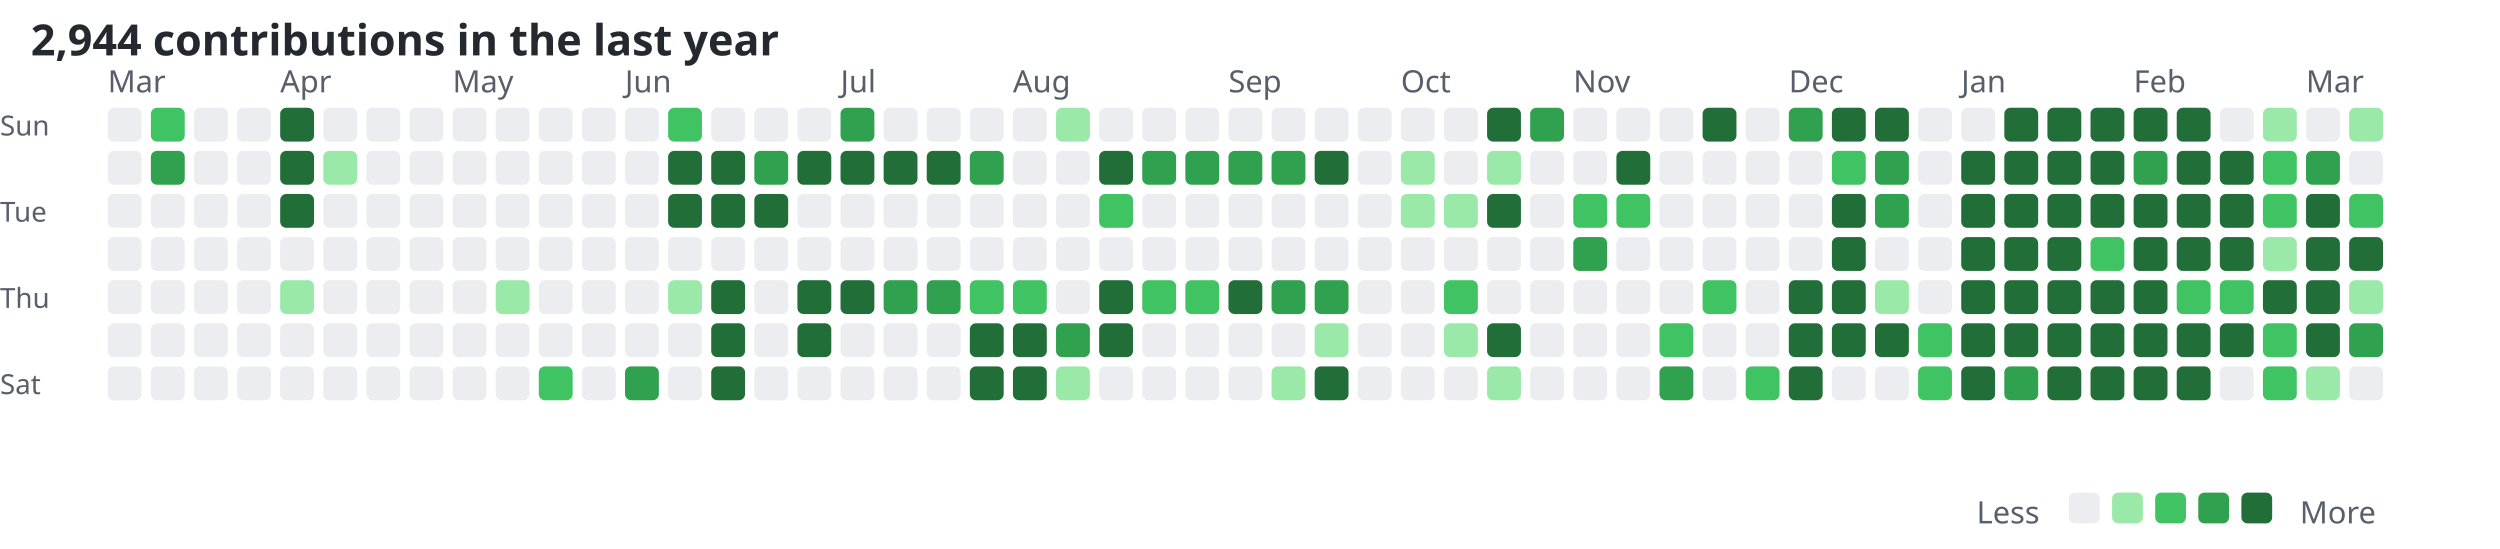
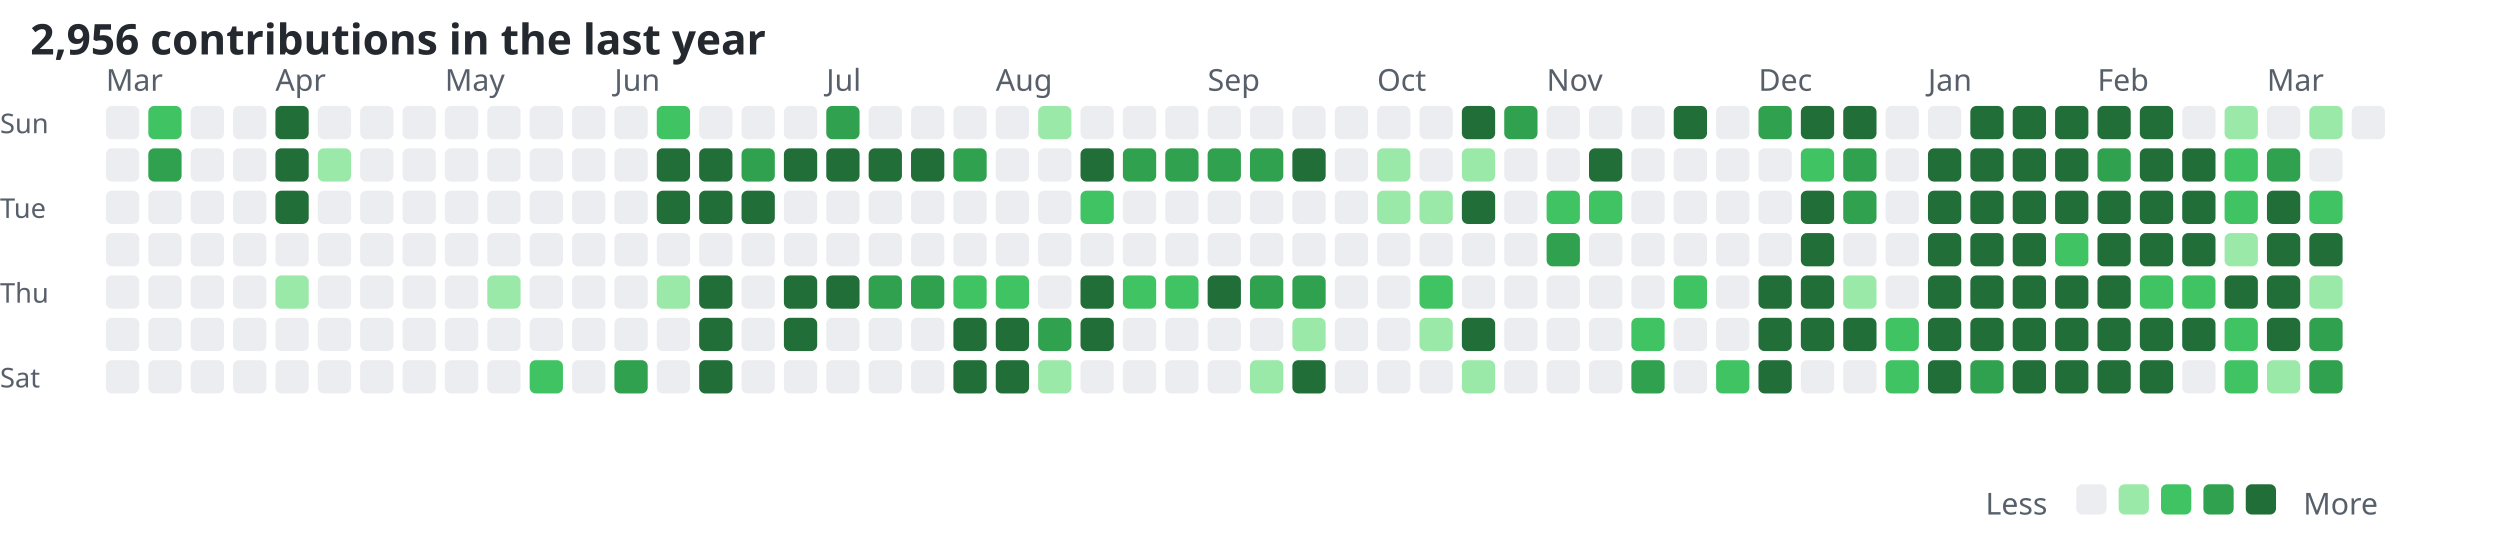
- <svg xmlns="http://www.w3.org/2000/svg" width="812" height="178" viewBox="0 0 812 178">
+ <svg xmlns="http://www.w3.org/2000/svg" width="826" height="178" viewBox="0 0 826 178">
  <style>
    .title { font: 600 14px 'Segoe UI', sans-serif; fill: #24292f; }
    .month { font: 400 10px 'Segoe UI', sans-serif; fill: #57606a; }
    .legend { font: 400 10px 'Segoe UI', sans-serif; fill: #57606a; }
    .day { font: 400 9px 'Segoe UI', sans-serif; fill: #57606a; }
  </style>
-   <text x="10" y="18" class="title">2,944 contributions in the last year</text>
+   <text x="10" y="18" class="title">2,956 contributions in the last year</text>
  <text x="35" y="30" class="month">Mar</text>
  <text x="91" y="30" class="month">Apr</text>
  <text x="147" y="30" class="month">May</text>
  <text x="203" y="30" class="month">Jun</text>
  <text x="273" y="30" class="month">Jul</text>
  <text x="329" y="30" class="month">Aug</text>
  <text x="399" y="30" class="month">Sep</text>
  <text x="455" y="30" class="month">Oct</text>
  <text x="511" y="30" class="month">Nov</text>
  <text x="581" y="30" class="month">Dec</text>
  <text x="637" y="30" class="month">Jan</text>
  <text x="693" y="30" class="month">Feb</text>
  <text x="749" y="30" class="month">Mar</text>
  <text x="0" y="44" class="day">Sun</text>
  <text x="0" y="72" class="day">Tue</text>
  <text x="0" y="100" class="day">Thu</text>
  <text x="0" y="128" class="day">Sat</text>
  <rect x="35" y="35" width="11" height="11" rx="2" ry="2" fill="#ebedf0" />
  <rect x="35" y="49" width="11" height="11" rx="2" ry="2" fill="#ebedf0" />
  <rect x="35" y="63" width="11" height="11" rx="2" ry="2" fill="#ebedf0" />
  <rect x="35" y="77" width="11" height="11" rx="2" ry="2" fill="#ebedf0" />
  <rect x="35" y="91" width="11" height="11" rx="2" ry="2" fill="#ebedf0" />
  <rect x="35" y="105" width="11" height="11" rx="2" ry="2" fill="#ebedf0" />
  <rect x="35" y="119" width="11" height="11" rx="2" ry="2" fill="#ebedf0" />
  <rect x="49" y="35" width="11" height="11" rx="2" ry="2" fill="#40c463" />
  <rect x="49" y="49" width="11" height="11" rx="2" ry="2" fill="#30a14e" />
  <rect x="49" y="63" width="11" height="11" rx="2" ry="2" fill="#ebedf0" />
  <rect x="49" y="77" width="11" height="11" rx="2" ry="2" fill="#ebedf0" />
  <rect x="49" y="91" width="11" height="11" rx="2" ry="2" fill="#ebedf0" />
  <rect x="49" y="105" width="11" height="11" rx="2" ry="2" fill="#ebedf0" />
  <rect x="49" y="119" width="11" height="11" rx="2" ry="2" fill="#ebedf0" />
  <rect x="63" y="35" width="11" height="11" rx="2" ry="2" fill="#ebedf0" />
  <rect x="63" y="49" width="11" height="11" rx="2" ry="2" fill="#ebedf0" />
  <rect x="63" y="63" width="11" height="11" rx="2" ry="2" fill="#ebedf0" />
  <rect x="63" y="77" width="11" height="11" rx="2" ry="2" fill="#ebedf0" />
  <rect x="63" y="91" width="11" height="11" rx="2" ry="2" fill="#ebedf0" />
  <rect x="63" y="105" width="11" height="11" rx="2" ry="2" fill="#ebedf0" />
  <rect x="63" y="119" width="11" height="11" rx="2" ry="2" fill="#ebedf0" />
  <rect x="77" y="35" width="11" height="11" rx="2" ry="2" fill="#ebedf0" />
  <rect x="77" y="49" width="11" height="11" rx="2" ry="2" fill="#ebedf0" />
  <rect x="77" y="63" width="11" height="11" rx="2" ry="2" fill="#ebedf0" />
  <rect x="77" y="77" width="11" height="11" rx="2" ry="2" fill="#ebedf0" />
  <rect x="77" y="91" width="11" height="11" rx="2" ry="2" fill="#ebedf0" />
  <rect x="77" y="105" width="11" height="11" rx="2" ry="2" fill="#ebedf0" />
  <rect x="77" y="119" width="11" height="11" rx="2" ry="2" fill="#ebedf0" />
  <rect x="91" y="35" width="11" height="11" rx="2" ry="2" fill="#216e39" />
  <rect x="91" y="49" width="11" height="11" rx="2" ry="2" fill="#216e39" />
  <rect x="91" y="63" width="11" height="11" rx="2" ry="2" fill="#216e39" />
  <rect x="91" y="77" width="11" height="11" rx="2" ry="2" fill="#ebedf0" />
  <rect x="91" y="91" width="11" height="11" rx="2" ry="2" fill="#9be9a8" />
  <rect x="91" y="105" width="11" height="11" rx="2" ry="2" fill="#ebedf0" />
  <rect x="91" y="119" width="11" height="11" rx="2" ry="2" fill="#ebedf0" />
  <rect x="105" y="35" width="11" height="11" rx="2" ry="2" fill="#ebedf0" />
  <rect x="105" y="49" width="11" height="11" rx="2" ry="2" fill="#9be9a8" />
  <rect x="105" y="63" width="11" height="11" rx="2" ry="2" fill="#ebedf0" />
  <rect x="105" y="77" width="11" height="11" rx="2" ry="2" fill="#ebedf0" />
  <rect x="105" y="91" width="11" height="11" rx="2" ry="2" fill="#ebedf0" />
  <rect x="105" y="105" width="11" height="11" rx="2" ry="2" fill="#ebedf0" />
  <rect x="105" y="119" width="11" height="11" rx="2" ry="2" fill="#ebedf0" />
  <rect x="119" y="35" width="11" height="11" rx="2" ry="2" fill="#ebedf0" />
  <rect x="119" y="49" width="11" height="11" rx="2" ry="2" fill="#ebedf0" />
  <rect x="119" y="63" width="11" height="11" rx="2" ry="2" fill="#ebedf0" />
  <rect x="119" y="77" width="11" height="11" rx="2" ry="2" fill="#ebedf0" />
  <rect x="119" y="91" width="11" height="11" rx="2" ry="2" fill="#ebedf0" />
  <rect x="119" y="105" width="11" height="11" rx="2" ry="2" fill="#ebedf0" />
  <rect x="119" y="119" width="11" height="11" rx="2" ry="2" fill="#ebedf0" />
  <rect x="133" y="35" width="11" height="11" rx="2" ry="2" fill="#ebedf0" />
  <rect x="133" y="49" width="11" height="11" rx="2" ry="2" fill="#ebedf0" />
  <rect x="133" y="63" width="11" height="11" rx="2" ry="2" fill="#ebedf0" />
  <rect x="133" y="77" width="11" height="11" rx="2" ry="2" fill="#ebedf0" />
  <rect x="133" y="91" width="11" height="11" rx="2" ry="2" fill="#ebedf0" />
  <rect x="133" y="105" width="11" height="11" rx="2" ry="2" fill="#ebedf0" />
  <rect x="133" y="119" width="11" height="11" rx="2" ry="2" fill="#ebedf0" />
  <rect x="147" y="35" width="11" height="11" rx="2" ry="2" fill="#ebedf0" />
  <rect x="147" y="49" width="11" height="11" rx="2" ry="2" fill="#ebedf0" />
  <rect x="147" y="63" width="11" height="11" rx="2" ry="2" fill="#ebedf0" />
  <rect x="147" y="77" width="11" height="11" rx="2" ry="2" fill="#ebedf0" />
  <rect x="147" y="91" width="11" height="11" rx="2" ry="2" fill="#ebedf0" />
  <rect x="147" y="105" width="11" height="11" rx="2" ry="2" fill="#ebedf0" />
  <rect x="147" y="119" width="11" height="11" rx="2" ry="2" fill="#ebedf0" />
  <rect x="161" y="35" width="11" height="11" rx="2" ry="2" fill="#ebedf0" />
  <rect x="161" y="49" width="11" height="11" rx="2" ry="2" fill="#ebedf0" />
  <rect x="161" y="63" width="11" height="11" rx="2" ry="2" fill="#ebedf0" />
  <rect x="161" y="77" width="11" height="11" rx="2" ry="2" fill="#ebedf0" />
  <rect x="161" y="91" width="11" height="11" rx="2" ry="2" fill="#9be9a8" />
  <rect x="161" y="105" width="11" height="11" rx="2" ry="2" fill="#ebedf0" />
  <rect x="161" y="119" width="11" height="11" rx="2" ry="2" fill="#ebedf0" />
  <rect x="175" y="35" width="11" height="11" rx="2" ry="2" fill="#ebedf0" />
  <rect x="175" y="49" width="11" height="11" rx="2" ry="2" fill="#ebedf0" />
  <rect x="175" y="63" width="11" height="11" rx="2" ry="2" fill="#ebedf0" />
  <rect x="175" y="77" width="11" height="11" rx="2" ry="2" fill="#ebedf0" />
  <rect x="175" y="91" width="11" height="11" rx="2" ry="2" fill="#ebedf0" />
  <rect x="175" y="105" width="11" height="11" rx="2" ry="2" fill="#ebedf0" />
  <rect x="175" y="119" width="11" height="11" rx="2" ry="2" fill="#40c463" />
  <rect x="189" y="35" width="11" height="11" rx="2" ry="2" fill="#ebedf0" />
  <rect x="189" y="49" width="11" height="11" rx="2" ry="2" fill="#ebedf0" />
  <rect x="189" y="63" width="11" height="11" rx="2" ry="2" fill="#ebedf0" />
  <rect x="189" y="77" width="11" height="11" rx="2" ry="2" fill="#ebedf0" />
  <rect x="189" y="91" width="11" height="11" rx="2" ry="2" fill="#ebedf0" />
  <rect x="189" y="105" width="11" height="11" rx="2" ry="2" fill="#ebedf0" />
  <rect x="189" y="119" width="11" height="11" rx="2" ry="2" fill="#ebedf0" />
  <rect x="203" y="35" width="11" height="11" rx="2" ry="2" fill="#ebedf0" />
  <rect x="203" y="49" width="11" height="11" rx="2" ry="2" fill="#ebedf0" />
  <rect x="203" y="63" width="11" height="11" rx="2" ry="2" fill="#ebedf0" />
  <rect x="203" y="77" width="11" height="11" rx="2" ry="2" fill="#ebedf0" />
  <rect x="203" y="91" width="11" height="11" rx="2" ry="2" fill="#ebedf0" />
  <rect x="203" y="105" width="11" height="11" rx="2" ry="2" fill="#ebedf0" />
  <rect x="203" y="119" width="11" height="11" rx="2" ry="2" fill="#30a14e" />
  <rect x="217" y="35" width="11" height="11" rx="2" ry="2" fill="#40c463" />
  <rect x="217" y="49" width="11" height="11" rx="2" ry="2" fill="#216e39" />
  <rect x="217" y="63" width="11" height="11" rx="2" ry="2" fill="#216e39" />
  <rect x="217" y="77" width="11" height="11" rx="2" ry="2" fill="#ebedf0" />
  <rect x="217" y="91" width="11" height="11" rx="2" ry="2" fill="#9be9a8" />
  <rect x="217" y="105" width="11" height="11" rx="2" ry="2" fill="#ebedf0" />
  <rect x="217" y="119" width="11" height="11" rx="2" ry="2" fill="#ebedf0" />
  <rect x="231" y="35" width="11" height="11" rx="2" ry="2" fill="#ebedf0" />
  <rect x="231" y="49" width="11" height="11" rx="2" ry="2" fill="#216e39" />
  <rect x="231" y="63" width="11" height="11" rx="2" ry="2" fill="#216e39" />
  <rect x="231" y="77" width="11" height="11" rx="2" ry="2" fill="#ebedf0" />
  <rect x="231" y="91" width="11" height="11" rx="2" ry="2" fill="#216e39" />
  <rect x="231" y="105" width="11" height="11" rx="2" ry="2" fill="#216e39" />
  <rect x="231" y="119" width="11" height="11" rx="2" ry="2" fill="#216e39" />
  <rect x="245" y="35" width="11" height="11" rx="2" ry="2" fill="#ebedf0" />
  <rect x="245" y="49" width="11" height="11" rx="2" ry="2" fill="#30a14e" />
  <rect x="245" y="63" width="11" height="11" rx="2" ry="2" fill="#216e39" />
  <rect x="245" y="77" width="11" height="11" rx="2" ry="2" fill="#ebedf0" />
  <rect x="245" y="91" width="11" height="11" rx="2" ry="2" fill="#ebedf0" />
  <rect x="245" y="105" width="11" height="11" rx="2" ry="2" fill="#ebedf0" />
  <rect x="245" y="119" width="11" height="11" rx="2" ry="2" fill="#ebedf0" />
  <rect x="259" y="35" width="11" height="11" rx="2" ry="2" fill="#ebedf0" />
  <rect x="259" y="49" width="11" height="11" rx="2" ry="2" fill="#216e39" />
  <rect x="259" y="63" width="11" height="11" rx="2" ry="2" fill="#ebedf0" />
  <rect x="259" y="77" width="11" height="11" rx="2" ry="2" fill="#ebedf0" />
  <rect x="259" y="91" width="11" height="11" rx="2" ry="2" fill="#216e39" />
  <rect x="259" y="105" width="11" height="11" rx="2" ry="2" fill="#216e39" />
  <rect x="259" y="119" width="11" height="11" rx="2" ry="2" fill="#ebedf0" />
  <rect x="273" y="35" width="11" height="11" rx="2" ry="2" fill="#30a14e" />
  <rect x="273" y="49" width="11" height="11" rx="2" ry="2" fill="#216e39" />
  <rect x="273" y="63" width="11" height="11" rx="2" ry="2" fill="#ebedf0" />
  <rect x="273" y="77" width="11" height="11" rx="2" ry="2" fill="#ebedf0" />
  <rect x="273" y="91" width="11" height="11" rx="2" ry="2" fill="#216e39" />
  <rect x="273" y="105" width="11" height="11" rx="2" ry="2" fill="#ebedf0" />
  <rect x="273" y="119" width="11" height="11" rx="2" ry="2" fill="#ebedf0" />
  <rect x="287" y="35" width="11" height="11" rx="2" ry="2" fill="#ebedf0" />
  <rect x="287" y="49" width="11" height="11" rx="2" ry="2" fill="#216e39" />
  <rect x="287" y="63" width="11" height="11" rx="2" ry="2" fill="#ebedf0" />
  <rect x="287" y="77" width="11" height="11" rx="2" ry="2" fill="#ebedf0" />
  <rect x="287" y="91" width="11" height="11" rx="2" ry="2" fill="#30a14e" />
  <rect x="287" y="105" width="11" height="11" rx="2" ry="2" fill="#ebedf0" />
  <rect x="287" y="119" width="11" height="11" rx="2" ry="2" fill="#ebedf0" />
  <rect x="301" y="35" width="11" height="11" rx="2" ry="2" fill="#ebedf0" />
  <rect x="301" y="49" width="11" height="11" rx="2" ry="2" fill="#216e39" />
  <rect x="301" y="63" width="11" height="11" rx="2" ry="2" fill="#ebedf0" />
  <rect x="301" y="77" width="11" height="11" rx="2" ry="2" fill="#ebedf0" />
  <rect x="301" y="91" width="11" height="11" rx="2" ry="2" fill="#30a14e" />
  <rect x="301" y="105" width="11" height="11" rx="2" ry="2" fill="#ebedf0" />
  <rect x="301" y="119" width="11" height="11" rx="2" ry="2" fill="#ebedf0" />
  <rect x="315" y="35" width="11" height="11" rx="2" ry="2" fill="#ebedf0" />
  <rect x="315" y="49" width="11" height="11" rx="2" ry="2" fill="#30a14e" />
  <rect x="315" y="63" width="11" height="11" rx="2" ry="2" fill="#ebedf0" />
  <rect x="315" y="77" width="11" height="11" rx="2" ry="2" fill="#ebedf0" />
  <rect x="315" y="91" width="11" height="11" rx="2" ry="2" fill="#40c463" />
  <rect x="315" y="105" width="11" height="11" rx="2" ry="2" fill="#216e39" />
  <rect x="315" y="119" width="11" height="11" rx="2" ry="2" fill="#216e39" />
  <rect x="329" y="35" width="11" height="11" rx="2" ry="2" fill="#ebedf0" />
  <rect x="329" y="49" width="11" height="11" rx="2" ry="2" fill="#ebedf0" />
  <rect x="329" y="63" width="11" height="11" rx="2" ry="2" fill="#ebedf0" />
  <rect x="329" y="77" width="11" height="11" rx="2" ry="2" fill="#ebedf0" />
  <rect x="329" y="91" width="11" height="11" rx="2" ry="2" fill="#40c463" />
  <rect x="329" y="105" width="11" height="11" rx="2" ry="2" fill="#216e39" />
  <rect x="329" y="119" width="11" height="11" rx="2" ry="2" fill="#216e39" />
  <rect x="343" y="35" width="11" height="11" rx="2" ry="2" fill="#9be9a8" />
  <rect x="343" y="49" width="11" height="11" rx="2" ry="2" fill="#ebedf0" />
  <rect x="343" y="63" width="11" height="11" rx="2" ry="2" fill="#ebedf0" />
  <rect x="343" y="77" width="11" height="11" rx="2" ry="2" fill="#ebedf0" />
  <rect x="343" y="91" width="11" height="11" rx="2" ry="2" fill="#ebedf0" />
  <rect x="343" y="105" width="11" height="11" rx="2" ry="2" fill="#30a14e" />
  <rect x="343" y="119" width="11" height="11" rx="2" ry="2" fill="#9be9a8" />
  <rect x="357" y="35" width="11" height="11" rx="2" ry="2" fill="#ebedf0" />
  <rect x="357" y="49" width="11" height="11" rx="2" ry="2" fill="#216e39" />
  <rect x="357" y="63" width="11" height="11" rx="2" ry="2" fill="#40c463" />
  <rect x="357" y="77" width="11" height="11" rx="2" ry="2" fill="#ebedf0" />
  <rect x="357" y="91" width="11" height="11" rx="2" ry="2" fill="#216e39" />
  <rect x="357" y="105" width="11" height="11" rx="2" ry="2" fill="#216e39" />
  <rect x="357" y="119" width="11" height="11" rx="2" ry="2" fill="#ebedf0" />
  <rect x="371" y="35" width="11" height="11" rx="2" ry="2" fill="#ebedf0" />
  <rect x="371" y="49" width="11" height="11" rx="2" ry="2" fill="#30a14e" />
  <rect x="371" y="63" width="11" height="11" rx="2" ry="2" fill="#ebedf0" />
  <rect x="371" y="77" width="11" height="11" rx="2" ry="2" fill="#ebedf0" />
  <rect x="371" y="91" width="11" height="11" rx="2" ry="2" fill="#40c463" />
  <rect x="371" y="105" width="11" height="11" rx="2" ry="2" fill="#ebedf0" />
  <rect x="371" y="119" width="11" height="11" rx="2" ry="2" fill="#ebedf0" />
  <rect x="385" y="35" width="11" height="11" rx="2" ry="2" fill="#ebedf0" />
  <rect x="385" y="49" width="11" height="11" rx="2" ry="2" fill="#30a14e" />
  <rect x="385" y="63" width="11" height="11" rx="2" ry="2" fill="#ebedf0" />
  <rect x="385" y="77" width="11" height="11" rx="2" ry="2" fill="#ebedf0" />
  <rect x="385" y="91" width="11" height="11" rx="2" ry="2" fill="#40c463" />
  <rect x="385" y="105" width="11" height="11" rx="2" ry="2" fill="#ebedf0" />
  <rect x="385" y="119" width="11" height="11" rx="2" ry="2" fill="#ebedf0" />
  <rect x="399" y="35" width="11" height="11" rx="2" ry="2" fill="#ebedf0" />
  <rect x="399" y="49" width="11" height="11" rx="2" ry="2" fill="#30a14e" />
  <rect x="399" y="63" width="11" height="11" rx="2" ry="2" fill="#ebedf0" />
  <rect x="399" y="77" width="11" height="11" rx="2" ry="2" fill="#ebedf0" />
  <rect x="399" y="91" width="11" height="11" rx="2" ry="2" fill="#216e39" />
  <rect x="399" y="105" width="11" height="11" rx="2" ry="2" fill="#ebedf0" />
  <rect x="399" y="119" width="11" height="11" rx="2" ry="2" fill="#ebedf0" />
  <rect x="413" y="35" width="11" height="11" rx="2" ry="2" fill="#ebedf0" />
  <rect x="413" y="49" width="11" height="11" rx="2" ry="2" fill="#30a14e" />
  <rect x="413" y="63" width="11" height="11" rx="2" ry="2" fill="#ebedf0" />
  <rect x="413" y="77" width="11" height="11" rx="2" ry="2" fill="#ebedf0" />
  <rect x="413" y="91" width="11" height="11" rx="2" ry="2" fill="#30a14e" />
  <rect x="413" y="105" width="11" height="11" rx="2" ry="2" fill="#ebedf0" />
  <rect x="413" y="119" width="11" height="11" rx="2" ry="2" fill="#9be9a8" />
  <rect x="427" y="35" width="11" height="11" rx="2" ry="2" fill="#ebedf0" />
  <rect x="427" y="49" width="11" height="11" rx="2" ry="2" fill="#216e39" />
  <rect x="427" y="63" width="11" height="11" rx="2" ry="2" fill="#ebedf0" />
  <rect x="427" y="77" width="11" height="11" rx="2" ry="2" fill="#ebedf0" />
  <rect x="427" y="91" width="11" height="11" rx="2" ry="2" fill="#30a14e" />
  <rect x="427" y="105" width="11" height="11" rx="2" ry="2" fill="#9be9a8" />
  <rect x="427" y="119" width="11" height="11" rx="2" ry="2" fill="#216e39" />
  <rect x="441" y="35" width="11" height="11" rx="2" ry="2" fill="#ebedf0" />
  <rect x="441" y="49" width="11" height="11" rx="2" ry="2" fill="#ebedf0" />
  <rect x="441" y="63" width="11" height="11" rx="2" ry="2" fill="#ebedf0" />
  <rect x="441" y="77" width="11" height="11" rx="2" ry="2" fill="#ebedf0" />
  <rect x="441" y="91" width="11" height="11" rx="2" ry="2" fill="#ebedf0" />
  <rect x="441" y="105" width="11" height="11" rx="2" ry="2" fill="#ebedf0" />
  <rect x="441" y="119" width="11" height="11" rx="2" ry="2" fill="#ebedf0" />
  <rect x="455" y="35" width="11" height="11" rx="2" ry="2" fill="#ebedf0" />
  <rect x="455" y="49" width="11" height="11" rx="2" ry="2" fill="#9be9a8" />
  <rect x="455" y="63" width="11" height="11" rx="2" ry="2" fill="#9be9a8" />
  <rect x="455" y="77" width="11" height="11" rx="2" ry="2" fill="#ebedf0" />
  <rect x="455" y="91" width="11" height="11" rx="2" ry="2" fill="#ebedf0" />
  <rect x="455" y="105" width="11" height="11" rx="2" ry="2" fill="#ebedf0" />
  <rect x="455" y="119" width="11" height="11" rx="2" ry="2" fill="#ebedf0" />
  <rect x="469" y="35" width="11" height="11" rx="2" ry="2" fill="#ebedf0" />
  <rect x="469" y="49" width="11" height="11" rx="2" ry="2" fill="#ebedf0" />
  <rect x="469" y="63" width="11" height="11" rx="2" ry="2" fill="#9be9a8" />
  <rect x="469" y="77" width="11" height="11" rx="2" ry="2" fill="#ebedf0" />
  <rect x="469" y="91" width="11" height="11" rx="2" ry="2" fill="#40c463" />
  <rect x="469" y="105" width="11" height="11" rx="2" ry="2" fill="#9be9a8" />
  <rect x="469" y="119" width="11" height="11" rx="2" ry="2" fill="#ebedf0" />
  <rect x="483" y="35" width="11" height="11" rx="2" ry="2" fill="#216e39" />
  <rect x="483" y="49" width="11" height="11" rx="2" ry="2" fill="#9be9a8" />
  <rect x="483" y="63" width="11" height="11" rx="2" ry="2" fill="#216e39" />
  <rect x="483" y="77" width="11" height="11" rx="2" ry="2" fill="#ebedf0" />
  <rect x="483" y="91" width="11" height="11" rx="2" ry="2" fill="#ebedf0" />
  <rect x="483" y="105" width="11" height="11" rx="2" ry="2" fill="#216e39" />
  <rect x="483" y="119" width="11" height="11" rx="2" ry="2" fill="#9be9a8" />
  <rect x="497" y="35" width="11" height="11" rx="2" ry="2" fill="#30a14e" />
  <rect x="497" y="49" width="11" height="11" rx="2" ry="2" fill="#ebedf0" />
  <rect x="497" y="63" width="11" height="11" rx="2" ry="2" fill="#ebedf0" />
  <rect x="497" y="77" width="11" height="11" rx="2" ry="2" fill="#ebedf0" />
  <rect x="497" y="91" width="11" height="11" rx="2" ry="2" fill="#ebedf0" />
  <rect x="497" y="105" width="11" height="11" rx="2" ry="2" fill="#ebedf0" />
  <rect x="497" y="119" width="11" height="11" rx="2" ry="2" fill="#ebedf0" />
  <rect x="511" y="35" width="11" height="11" rx="2" ry="2" fill="#ebedf0" />
  <rect x="511" y="49" width="11" height="11" rx="2" ry="2" fill="#ebedf0" />
  <rect x="511" y="63" width="11" height="11" rx="2" ry="2" fill="#40c463" />
  <rect x="511" y="77" width="11" height="11" rx="2" ry="2" fill="#30a14e" />
  <rect x="511" y="91" width="11" height="11" rx="2" ry="2" fill="#ebedf0" />
  <rect x="511" y="105" width="11" height="11" rx="2" ry="2" fill="#ebedf0" />
  <rect x="511" y="119" width="11" height="11" rx="2" ry="2" fill="#ebedf0" />
  <rect x="525" y="35" width="11" height="11" rx="2" ry="2" fill="#ebedf0" />
  <rect x="525" y="49" width="11" height="11" rx="2" ry="2" fill="#216e39" />
  <rect x="525" y="63" width="11" height="11" rx="2" ry="2" fill="#40c463" />
  <rect x="525" y="77" width="11" height="11" rx="2" ry="2" fill="#ebedf0" />
  <rect x="525" y="91" width="11" height="11" rx="2" ry="2" fill="#ebedf0" />
  <rect x="525" y="105" width="11" height="11" rx="2" ry="2" fill="#ebedf0" />
  <rect x="525" y="119" width="11" height="11" rx="2" ry="2" fill="#ebedf0" />
  <rect x="539" y="35" width="11" height="11" rx="2" ry="2" fill="#ebedf0" />
  <rect x="539" y="49" width="11" height="11" rx="2" ry="2" fill="#ebedf0" />
  <rect x="539" y="63" width="11" height="11" rx="2" ry="2" fill="#ebedf0" />
  <rect x="539" y="77" width="11" height="11" rx="2" ry="2" fill="#ebedf0" />
  <rect x="539" y="91" width="11" height="11" rx="2" ry="2" fill="#ebedf0" />
  <rect x="539" y="105" width="11" height="11" rx="2" ry="2" fill="#40c463" />
  <rect x="539" y="119" width="11" height="11" rx="2" ry="2" fill="#30a14e" />
  <rect x="553" y="35" width="11" height="11" rx="2" ry="2" fill="#216e39" />
  <rect x="553" y="49" width="11" height="11" rx="2" ry="2" fill="#ebedf0" />
  <rect x="553" y="63" width="11" height="11" rx="2" ry="2" fill="#ebedf0" />
  <rect x="553" y="77" width="11" height="11" rx="2" ry="2" fill="#ebedf0" />
  <rect x="553" y="91" width="11" height="11" rx="2" ry="2" fill="#40c463" />
  <rect x="553" y="105" width="11" height="11" rx="2" ry="2" fill="#ebedf0" />
  <rect x="553" y="119" width="11" height="11" rx="2" ry="2" fill="#ebedf0" />
  <rect x="567" y="35" width="11" height="11" rx="2" ry="2" fill="#ebedf0" />
  <rect x="567" y="49" width="11" height="11" rx="2" ry="2" fill="#ebedf0" />
  <rect x="567" y="63" width="11" height="11" rx="2" ry="2" fill="#ebedf0" />
  <rect x="567" y="77" width="11" height="11" rx="2" ry="2" fill="#ebedf0" />
  <rect x="567" y="91" width="11" height="11" rx="2" ry="2" fill="#ebedf0" />
  <rect x="567" y="105" width="11" height="11" rx="2" ry="2" fill="#ebedf0" />
  <rect x="567" y="119" width="11" height="11" rx="2" ry="2" fill="#40c463" />
  <rect x="581" y="35" width="11" height="11" rx="2" ry="2" fill="#30a14e" />
  <rect x="581" y="49" width="11" height="11" rx="2" ry="2" fill="#ebedf0" />
  <rect x="581" y="63" width="11" height="11" rx="2" ry="2" fill="#ebedf0" />
  <rect x="581" y="77" width="11" height="11" rx="2" ry="2" fill="#ebedf0" />
  <rect x="581" y="91" width="11" height="11" rx="2" ry="2" fill="#216e39" />
  <rect x="581" y="105" width="11" height="11" rx="2" ry="2" fill="#216e39" />
  <rect x="581" y="119" width="11" height="11" rx="2" ry="2" fill="#216e39" />
  <rect x="595" y="35" width="11" height="11" rx="2" ry="2" fill="#216e39" />
  <rect x="595" y="49" width="11" height="11" rx="2" ry="2" fill="#40c463" />
  <rect x="595" y="63" width="11" height="11" rx="2" ry="2" fill="#216e39" />
  <rect x="595" y="77" width="11" height="11" rx="2" ry="2" fill="#216e39" />
  <rect x="595" y="91" width="11" height="11" rx="2" ry="2" fill="#216e39" />
  <rect x="595" y="105" width="11" height="11" rx="2" ry="2" fill="#216e39" />
  <rect x="595" y="119" width="11" height="11" rx="2" ry="2" fill="#ebedf0" />
  <rect x="609" y="35" width="11" height="11" rx="2" ry="2" fill="#216e39" />
  <rect x="609" y="49" width="11" height="11" rx="2" ry="2" fill="#30a14e" />
  <rect x="609" y="63" width="11" height="11" rx="2" ry="2" fill="#30a14e" />
  <rect x="609" y="77" width="11" height="11" rx="2" ry="2" fill="#ebedf0" />
  <rect x="609" y="91" width="11" height="11" rx="2" ry="2" fill="#9be9a8" />
  <rect x="609" y="105" width="11" height="11" rx="2" ry="2" fill="#216e39" />
  <rect x="609" y="119" width="11" height="11" rx="2" ry="2" fill="#ebedf0" />
  <rect x="623" y="35" width="11" height="11" rx="2" ry="2" fill="#ebedf0" />
  <rect x="623" y="49" width="11" height="11" rx="2" ry="2" fill="#ebedf0" />
  <rect x="623" y="63" width="11" height="11" rx="2" ry="2" fill="#ebedf0" />
  <rect x="623" y="77" width="11" height="11" rx="2" ry="2" fill="#ebedf0" />
  <rect x="623" y="91" width="11" height="11" rx="2" ry="2" fill="#ebedf0" />
  <rect x="623" y="105" width="11" height="11" rx="2" ry="2" fill="#40c463" />
  <rect x="623" y="119" width="11" height="11" rx="2" ry="2" fill="#40c463" />
  <rect x="637" y="35" width="11" height="11" rx="2" ry="2" fill="#ebedf0" />
  <rect x="637" y="49" width="11" height="11" rx="2" ry="2" fill="#216e39" />
  <rect x="637" y="63" width="11" height="11" rx="2" ry="2" fill="#216e39" />
  <rect x="637" y="77" width="11" height="11" rx="2" ry="2" fill="#216e39" />
  <rect x="637" y="91" width="11" height="11" rx="2" ry="2" fill="#216e39" />
  <rect x="637" y="105" width="11" height="11" rx="2" ry="2" fill="#216e39" />
  <rect x="637" y="119" width="11" height="11" rx="2" ry="2" fill="#216e39" />
  <rect x="651" y="35" width="11" height="11" rx="2" ry="2" fill="#216e39" />
  <rect x="651" y="49" width="11" height="11" rx="2" ry="2" fill="#216e39" />
  <rect x="651" y="63" width="11" height="11" rx="2" ry="2" fill="#216e39" />
  <rect x="651" y="77" width="11" height="11" rx="2" ry="2" fill="#216e39" />
  <rect x="651" y="91" width="11" height="11" rx="2" ry="2" fill="#216e39" />
  <rect x="651" y="105" width="11" height="11" rx="2" ry="2" fill="#216e39" />
  <rect x="651" y="119" width="11" height="11" rx="2" ry="2" fill="#30a14e" />
  <rect x="665" y="35" width="11" height="11" rx="2" ry="2" fill="#216e39" />
  <rect x="665" y="49" width="11" height="11" rx="2" ry="2" fill="#216e39" />
  <rect x="665" y="63" width="11" height="11" rx="2" ry="2" fill="#216e39" />
  <rect x="665" y="77" width="11" height="11" rx="2" ry="2" fill="#216e39" />
  <rect x="665" y="91" width="11" height="11" rx="2" ry="2" fill="#216e39" />
  <rect x="665" y="105" width="11" height="11" rx="2" ry="2" fill="#216e39" />
  <rect x="665" y="119" width="11" height="11" rx="2" ry="2" fill="#216e39" />
  <rect x="679" y="35" width="11" height="11" rx="2" ry="2" fill="#216e39" />
  <rect x="679" y="49" width="11" height="11" rx="2" ry="2" fill="#216e39" />
  <rect x="679" y="63" width="11" height="11" rx="2" ry="2" fill="#216e39" />
  <rect x="679" y="77" width="11" height="11" rx="2" ry="2" fill="#40c463" />
  <rect x="679" y="91" width="11" height="11" rx="2" ry="2" fill="#216e39" />
  <rect x="679" y="105" width="11" height="11" rx="2" ry="2" fill="#216e39" />
  <rect x="679" y="119" width="11" height="11" rx="2" ry="2" fill="#216e39" />
  <rect x="693" y="35" width="11" height="11" rx="2" ry="2" fill="#216e39" />
  <rect x="693" y="49" width="11" height="11" rx="2" ry="2" fill="#30a14e" />
  <rect x="693" y="63" width="11" height="11" rx="2" ry="2" fill="#216e39" />
  <rect x="693" y="77" width="11" height="11" rx="2" ry="2" fill="#216e39" />
  <rect x="693" y="91" width="11" height="11" rx="2" ry="2" fill="#216e39" />
  <rect x="693" y="105" width="11" height="11" rx="2" ry="2" fill="#216e39" />
  <rect x="693" y="119" width="11" height="11" rx="2" ry="2" fill="#216e39" />
  <rect x="707" y="35" width="11" height="11" rx="2" ry="2" fill="#216e39" />
  <rect x="707" y="49" width="11" height="11" rx="2" ry="2" fill="#216e39" />
  <rect x="707" y="63" width="11" height="11" rx="2" ry="2" fill="#216e39" />
  <rect x="707" y="77" width="11" height="11" rx="2" ry="2" fill="#216e39" />
  <rect x="707" y="91" width="11" height="11" rx="2" ry="2" fill="#40c463" />
  <rect x="707" y="105" width="11" height="11" rx="2" ry="2" fill="#216e39" />
  <rect x="707" y="119" width="11" height="11" rx="2" ry="2" fill="#216e39" />
  <rect x="721" y="35" width="11" height="11" rx="2" ry="2" fill="#ebedf0" />
  <rect x="721" y="49" width="11" height="11" rx="2" ry="2" fill="#216e39" />
  <rect x="721" y="63" width="11" height="11" rx="2" ry="2" fill="#216e39" />
  <rect x="721" y="77" width="11" height="11" rx="2" ry="2" fill="#216e39" />
  <rect x="721" y="91" width="11" height="11" rx="2" ry="2" fill="#40c463" />
  <rect x="721" y="105" width="11" height="11" rx="2" ry="2" fill="#216e39" />
  <rect x="721" y="119" width="11" height="11" rx="2" ry="2" fill="#ebedf0" />
  <rect x="735" y="35" width="11" height="11" rx="2" ry="2" fill="#9be9a8" />
  <rect x="735" y="49" width="11" height="11" rx="2" ry="2" fill="#40c463" />
  <rect x="735" y="63" width="11" height="11" rx="2" ry="2" fill="#40c463" />
  <rect x="735" y="77" width="11" height="11" rx="2" ry="2" fill="#9be9a8" />
  <rect x="735" y="91" width="11" height="11" rx="2" ry="2" fill="#216e39" />
  <rect x="735" y="105" width="11" height="11" rx="2" ry="2" fill="#40c463" />
  <rect x="735" y="119" width="11" height="11" rx="2" ry="2" fill="#40c463" />
  <rect x="749" y="35" width="11" height="11" rx="2" ry="2" fill="#ebedf0" />
  <rect x="749" y="49" width="11" height="11" rx="2" ry="2" fill="#30a14e" />
  <rect x="749" y="63" width="11" height="11" rx="2" ry="2" fill="#216e39" />
  <rect x="749" y="77" width="11" height="11" rx="2" ry="2" fill="#216e39" />
  <rect x="749" y="91" width="11" height="11" rx="2" ry="2" fill="#216e39" />
  <rect x="749" y="105" width="11" height="11" rx="2" ry="2" fill="#216e39" />
  <rect x="749" y="119" width="11" height="11" rx="2" ry="2" fill="#9be9a8" />
  <rect x="763" y="35" width="11" height="11" rx="2" ry="2" fill="#9be9a8" />
  <rect x="763" y="49" width="11" height="11" rx="2" ry="2" fill="#ebedf0" />
  <rect x="763" y="63" width="11" height="11" rx="2" ry="2" fill="#40c463" />
  <rect x="763" y="77" width="11" height="11" rx="2" ry="2" fill="#216e39" />
  <rect x="763" y="91" width="11" height="11" rx="2" ry="2" fill="#9be9a8" />
  <rect x="763" y="105" width="11" height="11" rx="2" ry="2" fill="#30a14e" />
-   <rect x="763" y="119" width="11" height="11" rx="2" ry="2" fill="#ebedf0" />
-   <text x="642" y="170" class="legend">Less</text>
-   <rect x="672" y="160" width="10" height="10" rx="2" fill="#ebedf0" />
-   <rect x="686" y="160" width="10" height="10" rx="2" fill="#9be9a8" />
-   <rect x="700" y="160" width="10" height="10" rx="2" fill="#40c463" />
-   <rect x="714" y="160" width="10" height="10" rx="2" fill="#30a14e" />
-   <rect x="728" y="160" width="10" height="10" rx="2" fill="#216e39" />
-   <text x="747" y="170" class="legend">More</text>
+   <rect x="763" y="119" width="11" height="11" rx="2" ry="2" fill="#30a14e" />
+   <rect x="777" y="35" width="11" height="11" rx="2" ry="2" fill="#ebedf0" />
+   <text x="656" y="170" class="legend">Less</text>
+   <rect x="686" y="160" width="10" height="10" rx="2" fill="#ebedf0" />
+   <rect x="700" y="160" width="10" height="10" rx="2" fill="#9be9a8" />
+   <rect x="714" y="160" width="10" height="10" rx="2" fill="#40c463" />
+   <rect x="728" y="160" width="10" height="10" rx="2" fill="#30a14e" />
+   <rect x="742" y="160" width="10" height="10" rx="2" fill="#216e39" />
+   <text x="761" y="170" class="legend">More</text>
</svg>
